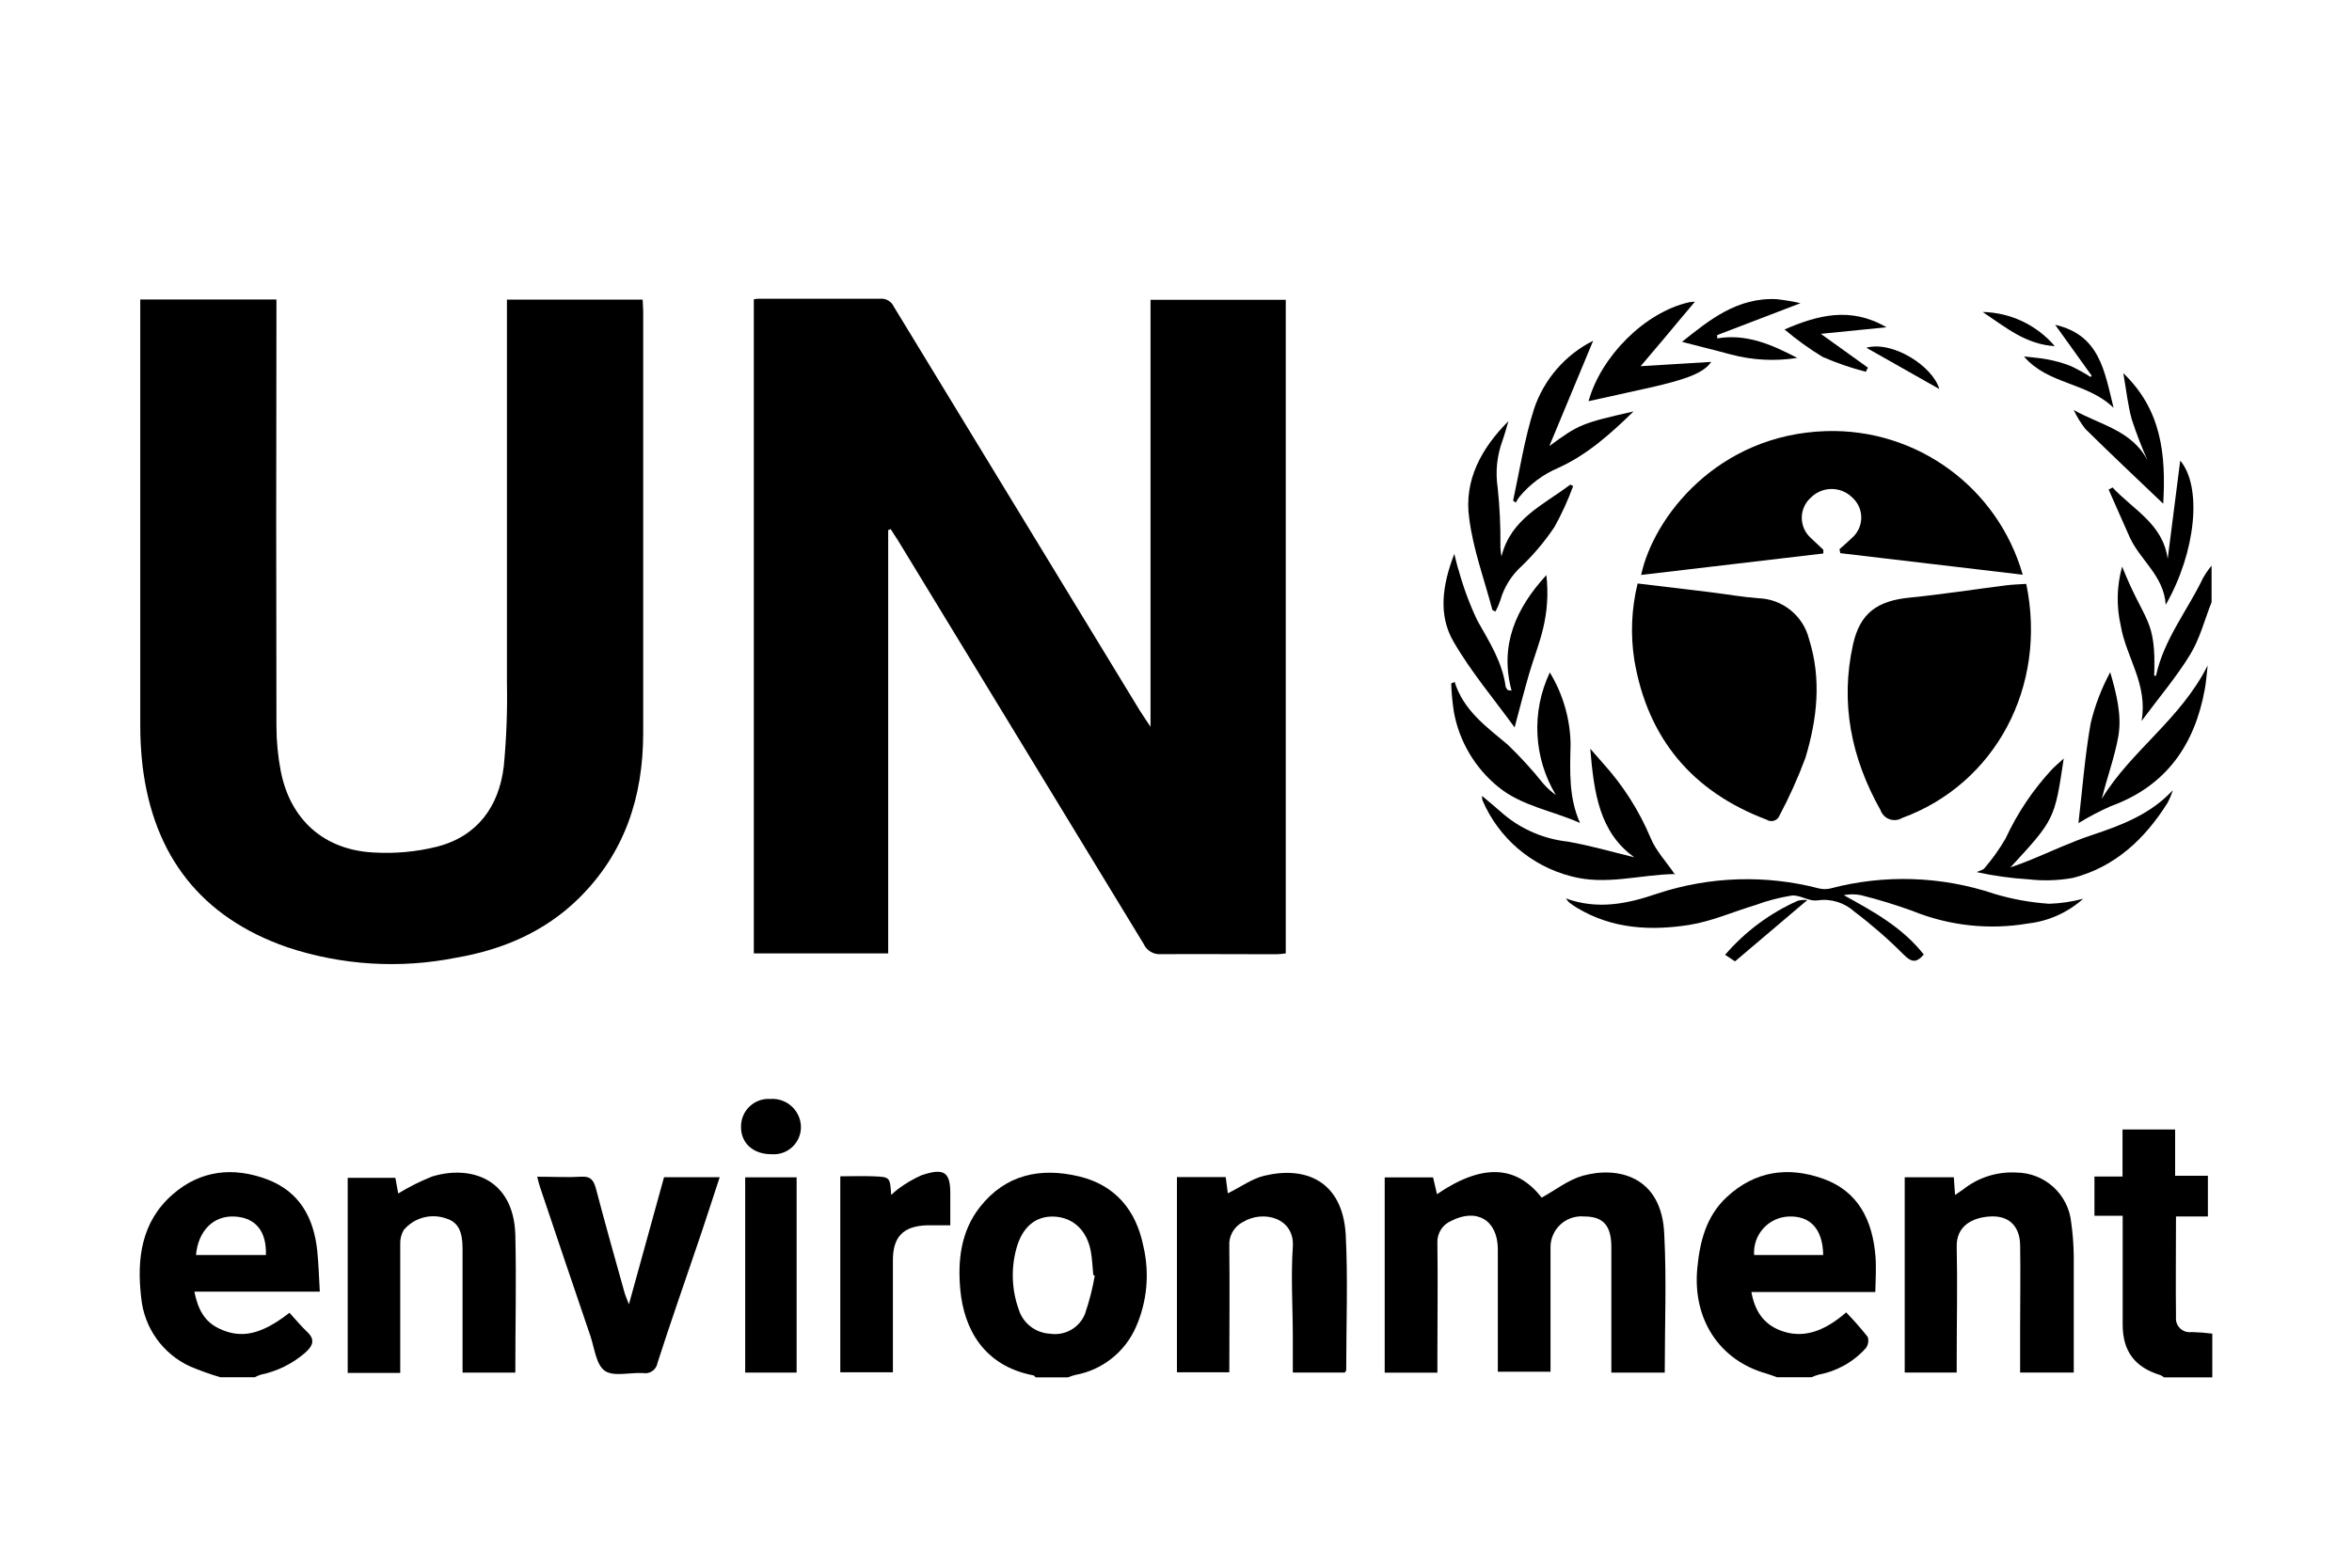
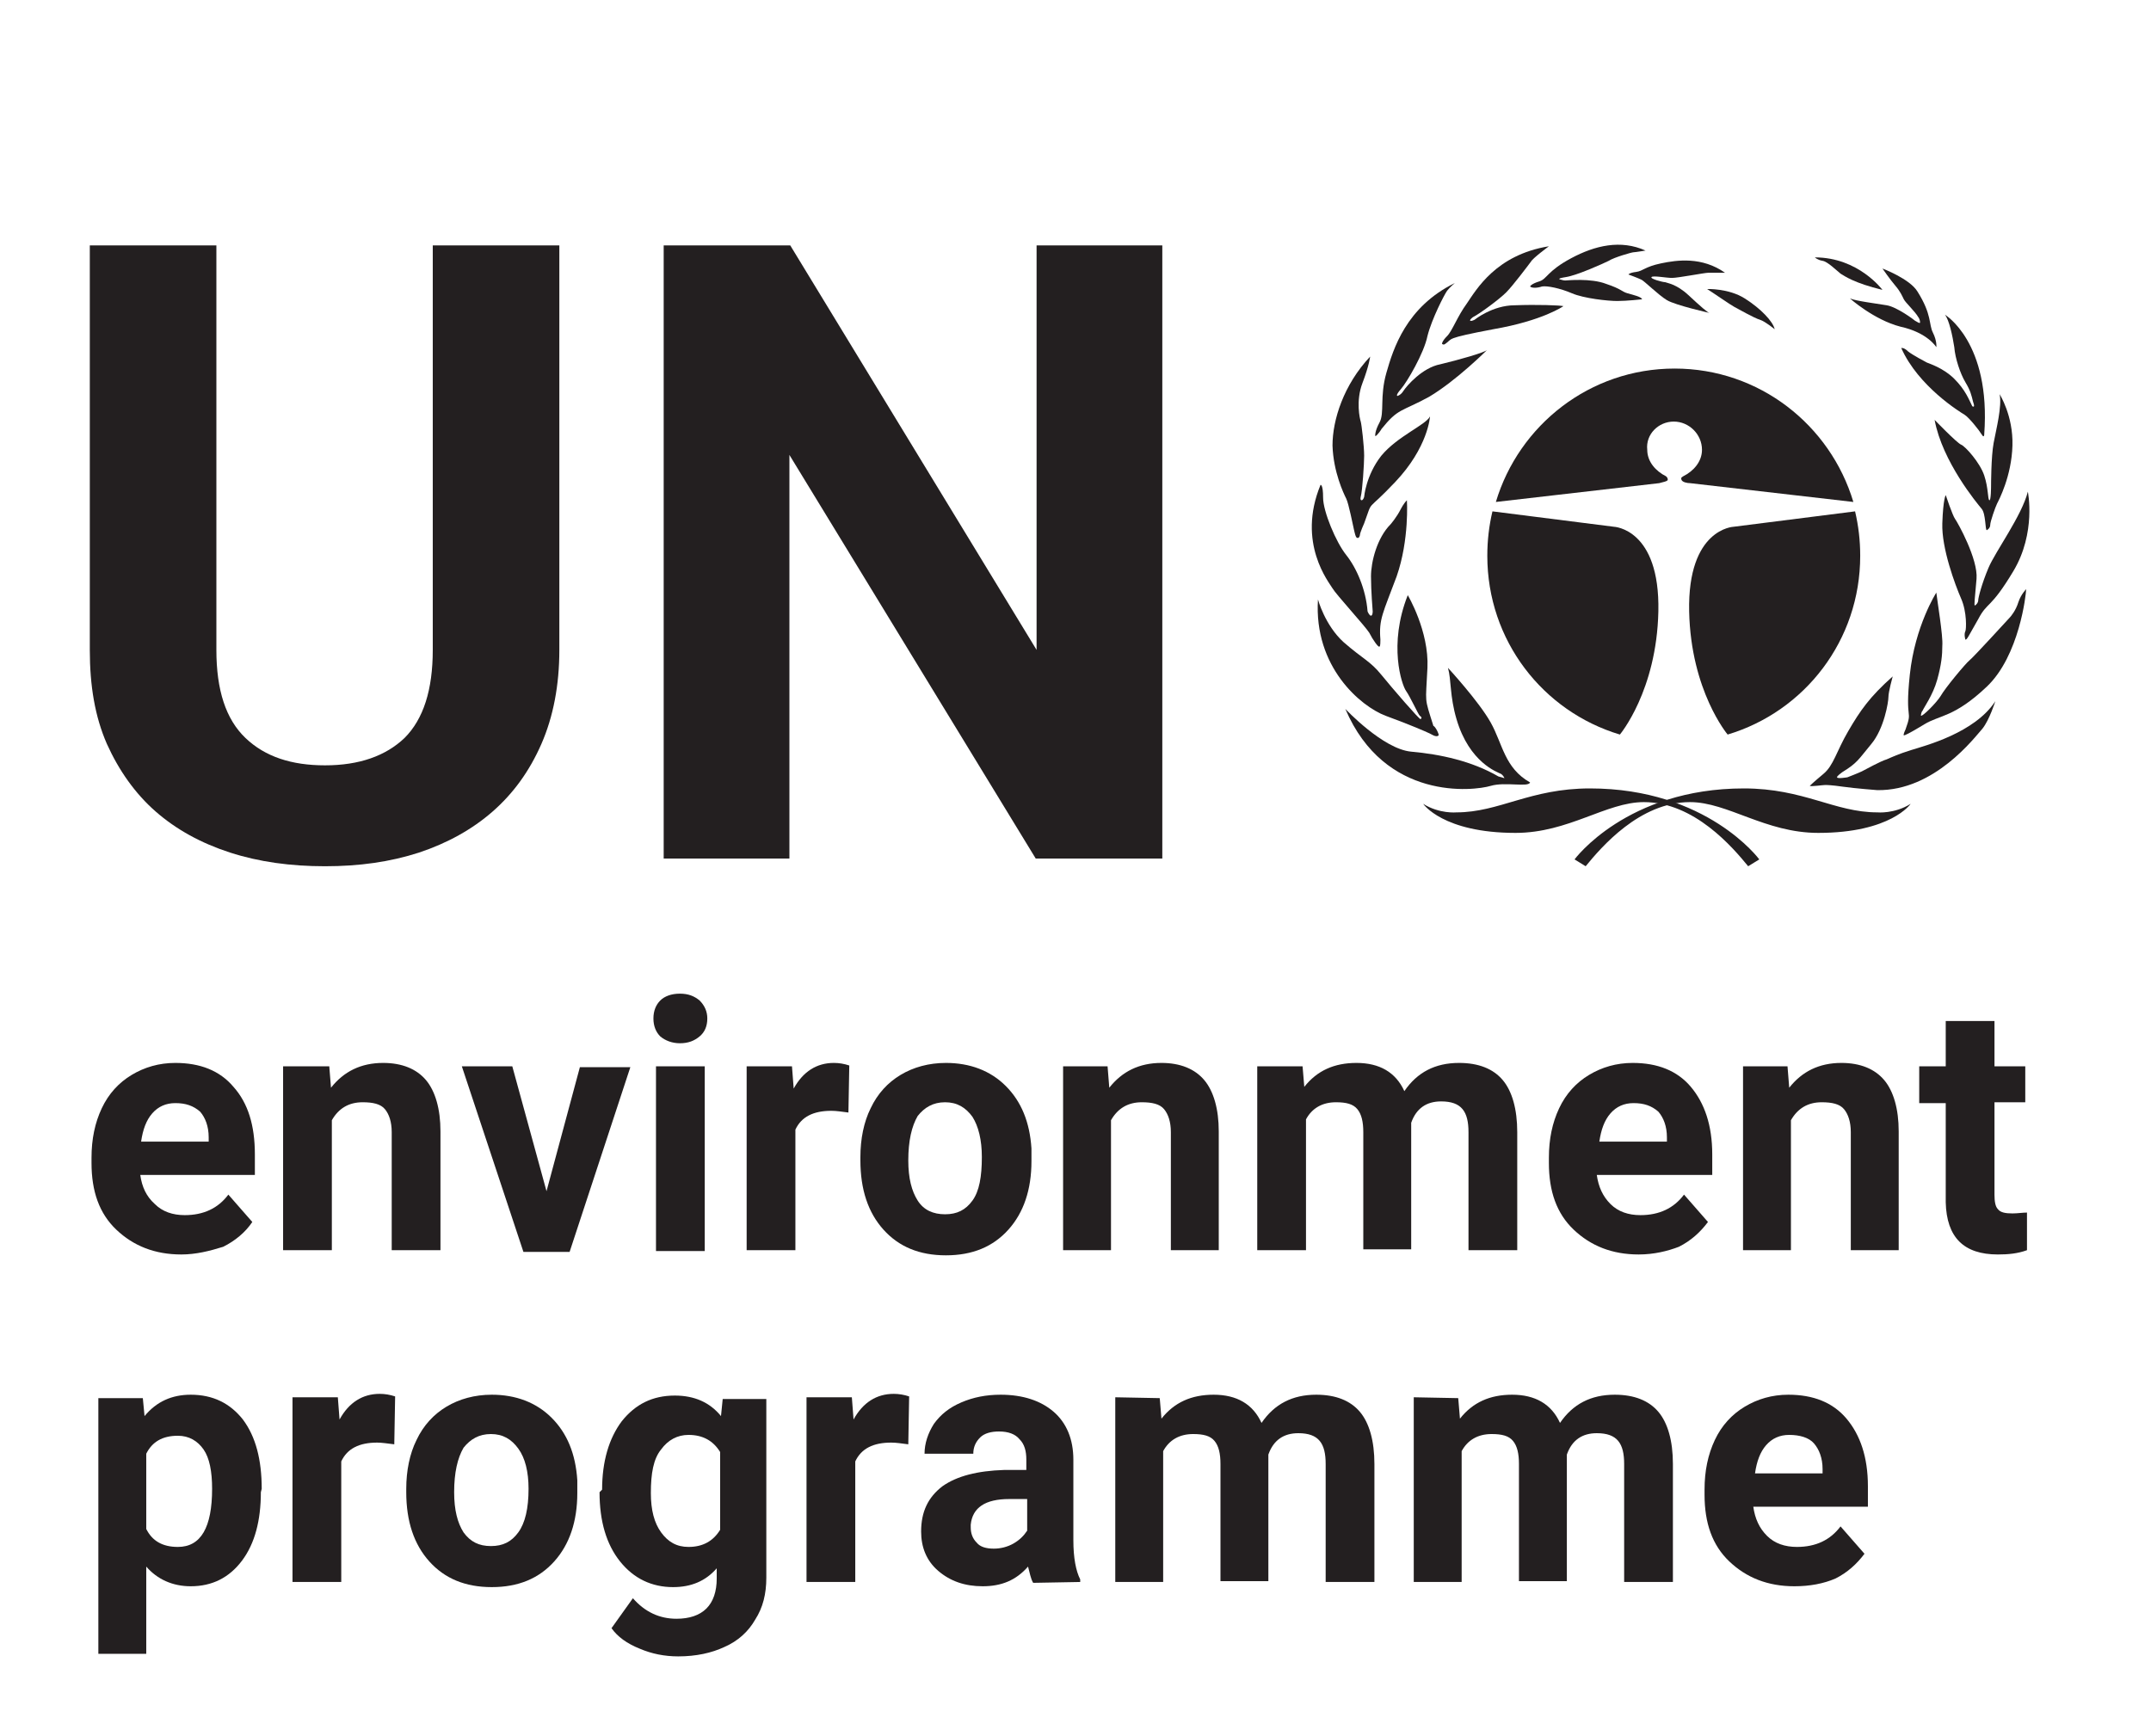
- <svg xmlns="http://www.w3.org/2000/svg" id="b96a6ad4-9374-4d9f-9c1c-8d910dbcb0a4" data-name="Layer 1" viewBox="0 0 300 200">
-   <g id="a1187b86-c4c1-4681-be88-598f9efc7f47" data-name="iy8A3q.tif">
-     <path d="M279.55,169.94a1.75,1.75,0,0,1-2-1.92c-.05-4.23,0-8.46,0-12.83h4.07V150h-4.18v-5.9h-6.71v6h-3.58v5h3.6V157c0,4,0,8,0,12,0,3.41,1.58,5.46,4.81,6.43a1.82,1.82,0,0,1,.45.29h6.17v-5.58A25.24,25.24,0,0,0,279.55,169.94Z" />
-     <path d="M201.87,150c-1.84.52-3.46,1.82-5.23,2.79-3.23-4.15-7.58-4.38-13.35-.44-.18-.75-.35-1.49-.5-2.14h-6.17v24.91h6.72v-1.79c0-4.93.07-9.87,0-14.8a2.9,2.9,0,0,1,1.78-2.78c3.26-1.67,5.91-.07,5.93,3.6,0,4.74,0,9.48,0,14.22V175h6.72c0-5.36,0-10.59,0-15.81a3.93,3.93,0,0,1,4.25-4c2.44,0,3.48,1.1,3.51,3.83,0,4.78,0,9.56,0,14.34v1.75h6.81c0-6,.24-11.81-.06-17.6C212,150,206.3,148.76,201.87,150Z" />
-     <path d="M264.19,156a7.08,7.08,0,0,0-7-6.41,10,10,0,0,0-6.82,2.18c-.29.21-.59.4-1,.68l-.16-2.26h-6.26V175.1h6.63v-1.65c0-4.79.11-9.58,0-14.36-.08-2.69,2-3.78,4.31-3.9s3.73,1.19,3.78,3.64c.06,3.51,0,7,0,10.53v5.74h6.84v-1.66c0-4.39,0-8.79,0-13.18A33.28,33.28,0,0,0,264.19,156Z" />
-     <path d="M98.26,140.2a3.51,3.51,0,0,0-3.74,3.61c0,2.06,1.6,3.46,3.89,3.44a3.47,3.47,0,0,0,3.75-3.58A3.64,3.64,0,0,0,98.26,140.2Z" />
-     <path d="M161.25,150c-1.59.38-3,1.44-4.64,2.24-.07-.57-.17-1.27-.27-2.07h-6.22v24.9h6.68c0-5.44.06-10.75,0-16.07a3.2,3.2,0,0,1,1.72-3.09c2.59-1.59,6.64-.56,6.38,3.17s0,7.71,0,11.57v4.45h6.64c.08-.15.17-.23.17-.31,0-5.76.23-11.54-.06-17.28C171.24,150.67,166.54,148.72,161.25,150Z" />
-     <path d="M55.13,150.09a28.36,28.36,0,0,0-4.34,2.17l-.36-2H44.35v24.89h6.7c0-.65,0-1.22,0-1.79,0-4.89,0-9.77,0-14.66a3.31,3.31,0,0,1,.44-1.77A4.92,4.92,0,0,1,57,155.48c1.42.46,2,1.61,2,3.81v15.82h6.73c0-6,.14-11.8,0-17.61C65.5,150.34,60,148.61,55.13,150.09Z" />
-     <path d="M117.55,149.93a15.34,15.34,0,0,0-3,1.76,10.18,10.18,0,0,0-.88.76c-.14-2.27-.14-2.3-2.28-2.38-1.36-.06-2.72,0-4.21,0v25h6.71v-14.3c0-3,1.33-4.34,4.32-4.45,1,0,1.92,0,3,0v-3.76C121.27,149.54,120.5,148.94,117.55,149.93Z" />
-     <path d="M80.22,166.4c-.26-.7-.46-1.12-.58-1.56-1.22-4.36-2.45-8.72-3.6-13.1-.28-1.07-.61-1.69-1.88-1.62-1.8.11-3.6,0-5.64,0,.16.61.24,1,.37,1.35,2.13,6.32,4.25,12.64,6.41,18.95.53,1.56.73,3.68,1.84,4.46s3.2.2,4.86.29a1.59,1.59,0,0,0,1.87-1.31c1.61-5,3.32-9.89,5-14.83,1-2.9,1.92-5.8,2.93-8.85h-7.1C83.19,155.62,81.75,160.87,80.22,166.4Z" />
-     <path d="M95.05,175.11h6.56V150.2H95.05Z" />
-     <path d="M281,73.74c-2,4.17-5,7.83-6,12.47,0,0-.15,0-.23,0,.26-7.42-1.19-6.63-4.09-13.93a15.3,15.3,0,0,0-.17,7.57c.68,4,3.48,7.44,2.65,12.13,2.29-3.08,4.47-5.64,6.2-8.48,1.23-2,1.84-4.44,2.73-6.68V72.16A11.19,11.19,0,0,0,281,73.74Z" />
-     <path d="M162.86,121.74a11.26,11.26,0,0,0,1.14-.11V38.25H146.75V92.72c-.59-.9-1-1.48-1.38-2.09Q129.68,64.88,114,39.11a1.73,1.73,0,0,0-1.72-1c-5.09,0-10.18,0-15.27,0-.28,0-.56,0-.86.08v83.44h17.14v-54l.32-.13c.31.48.62,1,.92,1.43q15.69,25.74,31.35,51.5a2.21,2.21,0,0,0,2.16,1.3C153,121.7,157.92,121.74,162.86,121.74Z" />
-     <path d="M18.19,97.77c1.41,11.45,7.48,19.26,18.43,23.07a42.1,42.1,0,0,0,21.56,1.34c5.87-1,11.26-3.28,15.6-7.53,5.9-5.78,8.25-13,8.26-21.08q0-26.91,0-53.82c0-.52-.05-1-.07-1.53H64.66V40c0,15.69,0,31.39,0,47.08a92.58,92.58,0,0,1-.4,10.67c-.61,5.12-3.34,8.92-8.49,10.26a26.83,26.83,0,0,1-8.09.75c-6.34-.31-10.66-4.18-11.87-10.39a30.58,30.58,0,0,1-.55-5.81q-.06-26.32,0-52.65v-1.7H17.89V40q0,26.18,0,52.35A44.46,44.46,0,0,0,18.19,97.77Z" />
-     <path d="M232.9,55c-13.86.44-22,11-23.57,18.35l23.24-2.74,0-.47c-.53-.5-1.07-1-1.58-1.49a3.45,3.45,0,0,1,0-5.18,3.74,3.74,0,0,1,5.27,0,3.43,3.43,0,0,1-.07,5.18c-.51.48-1,.94-1.56,1.41l.1.51,23.27,2.75A25.27,25.27,0,0,0,232.9,55Z" />
-     <path d="M258.45,74.49c-.89.06-1.71.08-2.53.18-4.11.52-8.21,1.16-12.33,1.57s-6.34,1.94-7.24,6c-1.65,7.46-.22,14.48,3.51,21.11a1.89,1.89,0,0,0,2.77,1C254.5,100,261.17,87.59,258.45,74.49Z" />
-     <path d="M225.33,104.57A1.12,1.12,0,0,0,227,104a60.3,60.3,0,0,0,3.28-7.31c1.51-5,2.07-10.05.47-15.13a6.88,6.88,0,0,0-6.49-5.24c-2-.15-4.06-.52-6.1-.77l-9.28-1.11a24.86,24.86,0,0,0-.41,9.83C210.18,94.23,215.87,101,225.33,104.57Z" />
-     <path d="M261.37,115.3a31.84,31.84,0,0,1-7-1.27,36.46,36.46,0,0,0-20.92-.68,3.2,3.2,0,0,1-1.41,0,36.45,36.45,0,0,0-20.64.65c-3.71,1.27-7.54,2.12-11.67.62a3.79,3.79,0,0,0,.44.53,10.31,10.31,0,0,0,1,.68c4.48,2.69,9.4,2.94,14.33,2.16,2.86-.46,5.59-1.68,8.39-2.52a24.71,24.71,0,0,1,4.65-1.22c1.06-.11,2.26.8,3.28.61a5.81,5.81,0,0,1,4.73,1.46,59,59,0,0,1,6.26,5.46c1,1,1.61,1.1,2.57,0-2.69-3.45-6.43-5.5-10.21-7.58a5.73,5.73,0,0,1,2.19,0,67.13,67.13,0,0,1,6.55,2,27.06,27.06,0,0,0,14.8,1.61,12.64,12.64,0,0,0,7-3.15A19.25,19.25,0,0,1,261.37,115.3Z" />
-     <path d="M213.73,111.5s.05-.07,0,0Z" />
-     <path d="M200.35,111.78c4.47,1.22,8.84-.21,13.26-.27-1.1-1.59-2.41-3-3.06-4.58a33.54,33.54,0,0,0-6.1-9.57l-1.61-1.84c.47,5.66,1.18,10.69,5.62,13.85-2.67-.64-5.55-1.49-8.49-2a15.35,15.35,0,0,1-8.09-3.41c-.89-.8-1.83-1.56-2.84-2.42a1.79,1.79,0,0,0,.05.56A16.86,16.86,0,0,0,200.35,111.78Z" />
-     <path d="M213.73,111.5h-.12l.06.07Z" />
-     <path d="M196.87,100A51,51,0,0,0,192.31,95c-2.73-2.29-5.63-4.36-6.77-8l-.44.19a31.05,31.05,0,0,0,.34,3.61,16,16,0,0,0,5.69,9.61c3,2.44,6.86,3,10.4,4.58-1.45-3.28-1.28-6.6-1.2-10a18.16,18.16,0,0,0-2.65-9.2,16.57,16.57,0,0,0,.77,15.63A9.41,9.41,0,0,1,196.87,100Z" />
-     <path d="M269.16,85.76a26.6,26.6,0,0,0-2.5,6.55c-.73,4.15-1.05,8.37-1.55,12.7a34.92,34.92,0,0,1,4.12-2.16c7.06-2.56,10.71-7.81,12-14.95.16-.86.22-1.74.36-3-3.47,6.9-9.79,10.89-13.5,17,.68-2.76,1.65-5.35,2.11-8S269.94,88.45,269.16,85.76Z" />
-     <path d="M264.41,112c5.38-1.39,9.19-5,12.06-9.57a10.07,10.07,0,0,0,.68-1.62c-2.88,3.09-6.55,4.47-10.34,5.73-2.63.87-5.14,2.07-7.71,3.12-.88.36-1.78.7-2.67,1,5.64-6.12,5.64-6.12,6.8-13.89-.59.54-1.07.94-1.5,1.38a34,34,0,0,0-5.92,8.83,25.09,25.09,0,0,1-2.68,3.77c-.21.26-.66.34-1,.51a43,43,0,0,0,6.61.92A19.42,19.42,0,0,0,264.41,112Z" />
-     <path d="M193.19,92.8c.64-2.39,1.2-4.59,1.83-6.77.55-1.91,1.3-3.78,1.77-5.71a19.4,19.4,0,0,0,.45-6.95c-3.86,4.21-6,8.91-4.44,14.74l-.49-.07c-.09-.16-.25-.31-.27-.48-.43-3.13-2.09-5.7-3.6-8.39a39,39,0,0,1-2.37-6.36c-.21-.59-.33-1.22-.57-2.15-1.54,4-2.06,7.79-.13,11.15C187.62,85.71,190.58,89.2,193.19,92.8Z" />
-     <path d="M190.35,77.79c0,.06.15.09.4.23a9.54,9.54,0,0,0,.61-1.41,9.32,9.32,0,0,1,2.73-4.39,30.63,30.63,0,0,0,4.19-5A36.54,36.54,0,0,0,200.66,62l-.37-.17c-3.4,2.57-7.6,4.36-8.77,9.15a6.5,6.5,0,0,1-.14-1.47,63,63,0,0,0-.35-7.29,12.14,12.14,0,0,1,.61-6c.29-.81.51-1.66.76-2.49-3.44,3.44-5.7,7.54-5,12.4C187.9,70.08,189.32,73.91,190.35,77.79Z" />
-     <path d="M193.78,63.41a13.13,13.13,0,0,1,5-3.73c3.59-1.63,6.53-4.21,9.58-7.19-6.62,1.5-7,1.67-10.74,4.42l5.59-13.44a15.12,15.12,0,0,0-7.55,8.72C194.45,56,193.83,60,193,63.88l.34.24A6.71,6.71,0,0,1,193.78,63.41Z" />
-     <path d="M210.49,49.44c4.72-1.06,6.89-1.92,7.77-3.27l-9,.55c.64-.76,1.91-2.24,3.16-3.73s2.49-3,3.77-4.5a5.16,5.16,0,0,0-.78.08c-5.62,1.28-11.2,6.89-12.79,12.61C205.1,50.63,207.8,50.05,210.49,49.44Z" />
-     <path d="M269.46,62.19l-.5.27c.89,2,1.78,4.06,2.69,6.08,1.32,2.93,4.35,4.89,4.59,8.62,3.88-6.78,4.66-15.07,1.85-18.4-.54,4.2-1.07,8.37-1.6,12.54C275.89,66.83,272.05,65,269.46,62.19Z" />
-     <path d="M273.93,58.75c-2-3.86-6.08-4.55-9.42-6.44A12,12,0,0,0,266,54.73c3.19,3.15,6.46,6.23,9.92,9.53.37-6.35-.24-12-5.09-16.65.38,2.14.57,4.08,1.09,5.93A54.88,54.88,0,0,0,273.93,58.75Z" />
-     <path d="M220.76,45.22a20.47,20.47,0,0,0,8.48.44c-3.36-1.76-6.52-3.1-10.21-2.49l0-.42,10.62-4.07a27.52,27.52,0,0,0-3-.51c-5.09-.27-8.69,2.72-12.11,5.44C216.5,44.13,218.64,44.64,220.76,45.22Z" />
-     <path d="M232.47,45.53a36.29,36.29,0,0,0,5.52,1.9l.26-.53-6-4.31,8.37-.84c-4.61-2.68-8.8-1.53-13,.28A38,38,0,0,0,232.47,45.53Z" />
-     <path d="M266.67,48.1a23.1,23.1,0,0,0-2.58-1.42,16.34,16.34,0,0,0-2.93-.83c-1-.19-1.92-.24-3-.37,3.08,3.6,8.06,3.27,11.43,6.55-1.16-4.69-1.77-9.3-7.45-10.59l4.65,6.48Z" />
-     <path d="M230.52,114.83a3.12,3.12,0,0,0-1.25.1,26.39,26.39,0,0,0-9.23,6.88l1.26.84Z" />
-     <path d="M238.05,44.36l9.31,5.27C246.54,46.74,241.44,43.44,238.05,44.36Z" />
-     <path d="M252.89,39.8c3,2,5.48,4.12,9.2,4.36A12.42,12.42,0,0,0,252.89,39.8Z" />
-     <path d="M239.21,160.18c-.38-4.49-2.18-8.2-6.66-9.8s-8.71-1-12.29,2.33c-2.63,2.43-3.45,5.68-3.77,9.11-.61,6.49,2.83,11.75,8.84,13.42.45.13.88.31,1.32.46h4.4a8.46,8.46,0,0,1,.92-.33,10.68,10.68,0,0,0,6-3.36,1.58,1.58,0,0,0,.26-1.45,40.77,40.77,0,0,0-2.75-3.13c-3,2.62-5.73,3.35-8.43,2.29-2.16-.84-3.23-2.53-3.66-4.89h15.81C239.23,163.19,239.34,161.67,239.21,160.18Zm-15.47-.07a4.6,4.6,0,0,1,4.39-4.91c2.77-.12,4.37,1.6,4.42,4.91Z" />
-     <path d="M36.92,167.48c-3.53,2.75-6.09,3.35-8.87,2.06-2-.9-2.81-2.55-3.26-4.76h16c-.11-1.87-.15-3.57-.33-5.26-.45-4.17-2.25-7.49-6.36-9.05-4.35-1.64-8.54-1.19-12.09,1.92-4,3.5-4.58,8.23-4,13.16a10.78,10.78,0,0,0,6.27,8.79,38.28,38.28,0,0,0,3.81,1.36h4.41a4.45,4.45,0,0,1,.75-.32A12.48,12.48,0,0,0,39,172.51c.88-.8,1.24-1.59.2-2.57C38.39,169.17,37.68,168.3,36.92,167.48Zm-7-12.28c2.67.14,4.09,1.85,4,4.91H25C25.28,157,27.24,155.06,29.92,155.2Z" />
-     <path d="M145.84,159c-.92-4.58-3.56-7.81-8.21-8.92-4.91-1.17-9.36-.26-12.64,3.91-2.44,3.11-2.85,6.82-2.5,10.57.47,5,3,9.69,9.3,10.9.12,0,.21.17.31.26h4.11a8,8,0,0,1,.94-.31,10.49,10.49,0,0,0,7.73-6.09A16.29,16.29,0,0,0,145.84,159Zm-7.42,8.55a4.12,4.12,0,0,1-4.49,2.6,4.41,4.41,0,0,1-4-3.12,12.9,12.9,0,0,1-.32-7.63c.73-2.82,2.45-4.3,4.86-4.19s4.18,1.75,4.67,4.46c.18,1,.21,2,.31,3l.19.07A31.3,31.3,0,0,1,138.42,167.53Z" />
+ <svg xmlns="http://www.w3.org/2000/svg" version="1.1" id="Layer_1" x="0px" y="0px" viewBox="0 0 251.5 203" style="enable-background:new 0 0 251.5 203;" xml:space="preserve">
+   <style type="text/css">
+ 	.st0{fill:#231F20;}
+ </style>
+   <g>
+     <g>
+       <g>
+         <g>
+           <g>
+             <g>
+               <path class="st0" d="M189.4,85.9c-9-2.7-15.5-11-15.5-20.9c0-1.8,0.2-3.5,0.6-5.2l14.2,1.8c0,0,5.4,0.2,5.2,9.9        C193.7,80.8,189.4,85.9,189.4,85.9z" />
+               <path class="st0" d="M202,85.9c9-2.7,15.5-11,15.5-20.9c0-1.8-0.2-3.5-0.6-5.2l-14.2,1.8c0,0-5.4,0.2-5.2,9.9        C197.7,80.8,202,85.9,202,85.9z" />
+               <path class="st0" d="M195.7,49.3c1.8,0,3.3,1.5,3.3,3.3c0,1.4-1,2.5-2.2,3.1c-0.1,0.1-0.3,0.1-0.2,0.4s0.7,0.4,1,0.4l19.1,2.2        c-2.7-9-11-15.6-20.9-15.6l0,0c-9.9,0-18.2,6.6-20.9,15.6l19.1-2.2c0.3-0.1,1-0.2,1-0.4s-0.1-0.3-0.2-0.4        c-1.2-0.6-2.2-1.7-2.2-3.1C192.4,50.8,193.9,49.3,195.7,49.3L195.7,49.3z" />
+             </g>
+             <g>
+               <path class="st0" d="M204.4,101.3l1.3-0.8c0,0-6.1-8.3-19.8-8.3c-7,0-10.6,2.8-15.6,2.8c0,0-2,0.2-3.9-1c0,0,2.3,3.4,10.8,3.4        c6.2,0,10.6-3.6,15-3.6C198.1,93.8,202.6,99.1,204.4,101.3z" />
+             </g>
+             <g>
+               <path class="st0" d="M185.4,101.3l-1.3-0.8c0,0,6.1-8.3,19.8-8.3c7,0,10.6,2.8,15.6,2.8c0,0,2,0.2,3.9-1c0,0-2.3,3.4-10.8,3.4        c-6.2,0-10.6-3.6-15-3.6C191.7,93.8,187.2,99.1,185.4,101.3z" />
+             </g>
+             <path class="st0" d="M178.9,91.5c-0.2,0.6-2.9-0.1-4.6,0.4c-2,0.6-12.4,1.8-17-9c0,0,4.4,4.7,7.7,5c3.4,0.3,7.1,1.1,10.2,2.9       l0.7,0.2c0,0-0.1-0.3-0.4-0.5c-0.4-0.2-3.7-1.3-5.2-6.4c-0.8-2.7-0.6-4.6-1-6c0,0,3.6,3.9,5,6.4       C175.7,87,175.9,89.8,178.9,91.5z" />
+             <path class="st0" d="M168.2,86c-0.3,0.3-0.9-0.2-1.2-0.3c-0.2-0.1-2-0.9-5-2c-2.9-1.1-8.4-5.7-7.9-13.6c0,0,0.8,3,3,5       c2.3,2,3.1,2.2,4.4,3.8s4.5,5.3,4.6,5.2s0.2-0.2-0.1-0.4c-0.2-0.2-1.1-2.2-1.6-2.9s-2.1-5.4,0.2-11.2c0,0,2.5,4.2,2.3,8.5       s-0.4,3.3,0.7,6.8C167.8,84.9,168.3,85.9,168.2,86z" />
+             <path class="st0" d="M161.3,75.6c-0.1,0.2-0.8-0.8-1.2-1.6c-0.5-0.8-3.9-4.5-4.3-5.2c-0.4-0.7-4.2-5.3-1.4-12.1       c0,0,0.3-0.1,0.3,1.5s1.5,5.2,2.7,6.7c1.2,1.5,2.3,4,2.5,6.6c0,0,0.2,0.5,0.4,0.5s0.2-0.5,0.2-0.5s-0.2-2.4-0.2-4.1       s0.7-4.5,2.3-6.1c0,0,0.7-0.8,1.2-1.8c0,0,0.3-0.6,0.7-1c0,0,0.3,4.6-1.2,8.9c-1.6,4.3-2.1,5-1.9,7.4       C161.4,75,161.4,75.6,161.3,75.6z" />
+             <path class="st0" d="M158.7,62.9c-0.2,0-0.3-0.6-0.4-1c-0.1-0.4-0.6-3-0.9-3.6c-0.3-0.6-1.5-3.1-1.6-6.2c0-3,1.3-7.1,4.4-10.4       c0,0-0.1,1-0.9,3.1c-0.8,2.1-0.3,4.2-0.2,4.5s0.4,2.9,0.4,4c0,0.9-0.2,4.1-0.4,4.8c0,0-0.1,0.4,0.1,0.4s0.3-0.4,0.3-0.4       s0.2-2.5,2-4.8c1.9-2.3,5.2-3.6,5.7-4.6c0,0-0.2,3.6-4.1,7.7c-3.5,3.7-2.5,1.8-3.6,4.8c0,0-0.5,1.1-0.5,1.4       C158.9,63,158.7,62.9,158.7,62.9z" />
+             <path class="st0" d="M160.8,51c0,0-0.1-0.5,0.5-1.6s0-3,0.8-5.8s2.3-7.7,8-10.5c0,0-0.6,0.5-0.9,0.9c-0.3,0.4-1.8,3.3-2.3,5.3       c-0.4,2-2.4,5.4-3.1,6.2c-0.7,0.8-0.4,0.8-0.4,0.8s0.4-0.1,0.7-0.6c0.4-0.6,2.2-2.7,4.3-3.1c2.1-0.5,5.3-1.4,5.5-1.7       c0,0-3.6,3.6-6.8,5.5c-3.3,1.8-3.6,1.3-5.6,3.8C161.6,50.1,161,51,160.8,51z" />
+             <path class="st0" d="M168.6,40.2c0,0,0-0.3,0.6-0.9c0.6-0.6,1.2-2.3,2.3-3.8c1.1-1.6,3.4-5.7,9.6-6.7c0,0-1.9,1.4-2.1,1.8       c-0.3,0.4-2.1,2.8-2.9,3.6c-0.8,0.8-3.1,2.5-3.9,2.9c0,0-0.4,0.3-0.3,0.4c0.1,0.1,0.5-0.1,0.5-0.1s2.1-1.7,4.7-1.7       c2.6-0.1,5.3,0,5.7,0.1c0,0-2.4,1.7-8.2,2.7c-5.8,1.1-4.7,1.1-5.6,1.7C169,40.2,168.8,40.4,168.6,40.2z" />
+             <path class="st0" d="M178.9,33.5c0,0,0.1-0.3,1.1-0.6c0.9-0.3,0.9-1.2,3.7-2.7s5.8-2.2,8.7-0.9c0,0-1.2,0.2-1.4,0.2       s-2.3,0.6-2.9,1c-0.6,0.3-3.7,1.7-5,1.9c-1.3,0.2-0.6,0.3-0.6,0.3s0.3,0.1,0.5,0.1s3-0.3,4.8,0.4c1.8,0.6,1.8,0.9,2.5,1.1       s1.6,0.4,1.7,0.7c0,0-1.8,0.2-2.9,0.2s-3.9-0.3-5.3-0.9c-1.4-0.6-2.9-0.9-3.5-0.8C179.7,33.7,179.1,33.7,178.9,33.5z" />
+             <path class="st0" d="M190.4,32.1c0,0,0.1-0.2,0.9-0.3s1-0.6,2.9-1s4.8-0.8,7.5,1.1c0,0-1.6,0-2,0s-3.5,0.6-4.2,0.6       s-2.2-0.3-2.4-0.1s1.3,0.6,1.6,0.6c0.2,0.1,1.3,0.2,2.7,1.5c1.4,1.3,2.3,2.1,2.5,2.1c0,0-4-0.9-5-1.5s-2.7-2.3-3-2.4       C191.5,32.5,190.4,32.1,190.4,32.1z" />
+             <path class="st0" d="M199.6,33.8c0,0,2.5-0.1,4.4,1.1s3.3,2.7,3.5,3.6c0,0-1.1-0.9-1.7-1.1c-0.7-0.2-2.6-1.3-3-1.5       S200.1,34.1,199.6,33.8z" />
+             <path class="st0" d="M211.6,91.9c0,0,0.4-0.4,1.6-1.4s1.5-2.6,2.9-5s2.5-4,5.2-6.4c0,0-0.5,1.8-0.5,2.4s-0.5,3.7-2,5.5       s-1.6,2.2-3.4,3.3c0,0-0.7,0.5-0.6,0.6c0,0.2,1.2,0,1.2,0s1.3-0.5,1.7-0.7s2.2-1.2,2.9-1.4c0.7-0.3,1.3-0.6,2.9-1.1       c1.6-0.5,7.4-2,9.8-5.7c0,0-0.7,2.2-1.5,3.2c-0.9,1-5.6,7.3-12.3,7.2c0,0-2.6-0.2-4-0.4c-1.4-0.2-1.9-0.2-2.1-0.2       C213.1,91.8,211.8,92,211.6,91.9z" />
+             <path class="st0" d="M226.4,69.3c0,0-2.5,3.9-3.1,9.6s0.4,3.9-0.5,6.4c0,0-0.3,0.6-0.2,0.7c0.1,0,0.6-0.2,2.4-1.3       c1.8-1.1,3.5-0.8,7.3-4.4s4.6-10.8,4.6-11.4c0,0-0.6,0.6-0.9,1.5c-0.3,1-0.9,1.7-1,1.8c-0.1,0.1-4.2,4.6-4.7,5       c-0.5,0.4-2.9,3.3-3.4,4.2c-0.5,0.8-2.1,2.4-2.3,2.3c0,0,0-0.4,0.2-0.6c0.1-0.3,1.2-1.8,1.7-3.6s0.6-2.9,0.6-4       C227.2,74.4,226.5,70.2,226.4,69.3z" />
+             <path class="st0" d="M229.8,74.8c0,0-0.2-0.6,0-1c0.1-0.2,0.2-2.2-0.5-3.8c-0.7-1.6-2.3-5.9-2.2-8.8c0.1-2.9,0.4-3.3,0.4-3.3       s0.8,2.4,1.1,2.8s2.7,4.7,2.5,7s-0.3,3.1-0.2,3.1s0.4-0.3,0.4-0.6s0.4-1.9,1.2-3.8c0.8-1.9,3.9-6.1,4.6-8.9c0,0,1,4.8-1.7,9.3       s-3,3.5-4.1,5.6C230.1,74.5,230,74.8,229.8,74.8z" />
+             <path class="st0" d="M232.3,62c-0.2,0-0.1-1.9-0.6-2.5s-4.6-5.5-5.5-10.4c0,0,2.6,2.7,3.1,2.9s2.2,2.1,2.7,3.6s0.4,2.8,0.6,2.9       s0.2-1.7,0.2-1.7s0-3.4,0.3-5s1-4.3,0.7-5.7c0,0,1.6,2.5,1.5,6c-0.1,3.6-1.6,6.4-1.8,6.8c-0.2,0.4-0.8,2.1-0.8,2.5       S232.3,62,232.3,62z" />
+             <path class="st0" d="M227.4,36.8c0,0,5.4,3.2,4.6,14c0,0,0,0.5-0.3,0s-1.5-2-2-2.3s-5.4-3.3-7.4-7.8c0,0,0.3-0.1,0.8,0.4       c0.5,0.4,2,1.2,2.2,1.3c0.2,0.1,1.9,0.6,3.2,1.9s1.7,2.4,2.1,3.2c0,0,0.4,0.3,0.1-0.5c-0.2-0.8-0.3-1.3-0.9-2.3       c-0.6-1-1.2-2.8-1.3-4.1C228.3,39.3,227.9,37.4,227.4,36.8z" />
+             <path class="st0" d="M226.4,40.6c0,0,0.1-0.7-0.4-1.7s-0.1-2.1-1.8-4.8c-0.9-1.5-4.1-2.7-4.1-2.7s0.9,1.3,1.5,2s0.8,1.2,1,1.6       c0.2,0.4,1.3,1.4,1.7,2.1c0.1,0.1,0.2,0.4,0.2,0.6c0,0.2-0.4-0.1-0.6-0.2c-0.1-0.1-2.1-1.6-3.3-1.8c-1.2-0.2-3.6-0.5-4.3-0.8       c0,0,2.8,2.5,5.9,3.3C225.4,38.9,226.4,40.6,226.4,40.6z" />
+             <path class="st0" d="M220.1,33.9c0,0-2.8-3.8-7.9-3.8c0,0,0.3,0.3,0.9,0.4c0.6,0.1,1.6,1.1,2.1,1.5       C215.7,32.3,216.8,33.1,220.1,33.9z" />
+           </g>
+         </g>
+       </g>
+     </g>
+     <path class="st0" d="M65.4,28.7V76c0,4.1-0.7,7.8-2.1,11s-3.3,5.8-5.7,7.9s-5.3,3.7-8.6,4.8c-3.4,1.1-7,1.6-11,1.6   s-7.7-0.5-11.1-1.6s-6.3-2.7-8.7-4.8c-2.4-2.1-4.3-4.8-5.7-7.9c-1.4-3.2-2-6.8-2-11V28.7h14.8V76c0,4.7,1.1,8.1,3.4,10.3   s5.4,3.2,9.3,3.2c4,0,7.1-1.1,9.3-3.2c2.2-2.2,3.3-5.6,3.3-10.3V28.7H65.4z" />
+     <path class="st0" d="M135.9,100.4h-14.8L92.3,53.2v47.2H77.6V28.7h14.8L121.2,76V28.7h14.7V100.4L135.9,100.4z" />
+     <g>
+       <path class="st0" d="M21.2,146.7c-3.1,0-5.6-1-7.6-2.9s-2.9-4.5-2.9-7.8v-0.6c0-2.2,0.4-4.1,1.2-5.8c0.8-1.7,2-3,3.5-3.9    s3.2-1.4,5.1-1.4c2.9,0,5.2,0.9,6.8,2.8c1.7,1.9,2.5,4.5,2.5,7.9v2.4H16.4c0.2,1.4,0.7,2.5,1.7,3.4c0.9,0.9,2.1,1.3,3.5,1.3    c2.2,0,3.9-0.8,5.1-2.4l2.8,3.2c-0.8,1.2-2,2.2-3.4,2.9C24.5,146.3,22.9,146.7,21.2,146.7z M20.5,129c-1.1,0-2,0.4-2.7,1.2    c-0.7,0.8-1.1,1.9-1.3,3.3h7.9V133c0-1.3-0.4-2.3-1-3C22.6,129.3,21.7,129,20.5,129z" />
+       <path class="st0" d="M38.5,124.7l0.2,2.5c1.5-1.9,3.5-2.9,6.1-2.9c2.2,0,3.9,0.7,5,2s1.7,3.4,1.7,6v13.9h-5.7v-13.8    c0-1.2-0.3-2.1-0.8-2.7s-1.4-0.8-2.6-0.8c-1.6,0-2.8,0.7-3.6,2.1v15.2h-5.7v-21.5H38.5z" />
+       <path class="st0" d="M63.9,139.3l3.9-14.5h5.9l-7.1,21.6h-5.4L54,124.7h5.9L63.9,139.3z" />
+       <path class="st0" d="M76.4,119.1c0-0.9,0.3-1.6,0.8-2.1s1.3-0.8,2.3-0.8s1.7,0.3,2.3,0.8c0.6,0.6,0.9,1.3,0.9,2.1    c0,0.9-0.3,1.6-0.9,2.1s-1.3,0.8-2.3,0.8c-0.9,0-1.7-0.3-2.3-0.8C76.7,120.7,76.4,120,76.4,119.1z M82.4,146.3h-5.7v-21.6h5.7    V146.3z" />
+       <path class="st0" d="M99.2,130.1c-0.8-0.1-1.4-0.2-2-0.2c-2.1,0-3.5,0.7-4.2,2.2v14.1h-5.7v-21.5h5.3l0.2,2.6c1.1-2,2.7-3,4.7-3    c0.6,0,1.2,0.1,1.8,0.3L99.2,130.1z" />
+       <path class="st0" d="M100.6,135.3c0-2.1,0.4-4.1,1.2-5.7c0.8-1.7,2-3,3.5-3.9s3.3-1.4,5.3-1.4c2.8,0,5.2,0.9,7,2.7s2.8,4.2,3,7.3    v1.5c0,3.3-0.9,6-2.7,8s-4.2,3-7.3,3c-3.1,0-5.5-1-7.3-3s-2.7-4.7-2.7-8.1V135.3L100.6,135.3z M106.2,135.7c0,2.1,0.4,3.6,1.1,4.7    s1.8,1.6,3.2,1.6c1.4,0,2.4-0.5,3.2-1.6c0.8-1.1,1.1-2.8,1.1-5.1c0-2-0.4-3.6-1.1-4.7c-0.8-1.1-1.8-1.7-3.2-1.7    c-1.4,0-2.4,0.6-3.2,1.6C106.6,131.7,106.2,133.4,106.2,135.7z" />
+       <path class="st0" d="M129.5,124.7l0.2,2.5c1.5-1.9,3.5-2.9,6.1-2.9c2.2,0,3.9,0.7,5,2s1.7,3.4,1.7,6v13.9h-5.6v-13.8    c0-1.2-0.3-2.1-0.8-2.7s-1.4-0.8-2.6-0.8c-1.6,0-2.8,0.7-3.6,2.1v15.2h-5.6v-21.5H129.5z" />
+       <path class="st0" d="M152.3,124.7l0.2,2.4c1.5-1.9,3.5-2.8,6.1-2.8c2.7,0,4.6,1.1,5.6,3.3c1.5-2.2,3.6-3.3,6.4-3.3    c2.3,0,4,0.7,5.1,2s1.7,3.4,1.7,6.1v13.8h-5.7v-13.8c0-1.2-0.2-2.1-0.7-2.7s-1.3-0.9-2.5-0.9c-1.7,0-2.9,0.8-3.5,2.5v14.8h-5.6    v-13.7c0-1.2-0.2-2.1-0.7-2.7s-1.3-0.8-2.5-0.8c-1.6,0-2.8,0.7-3.5,2v15.3H147v-21.5H152.3z" />
+       <path class="st0" d="M191.6,146.7c-3.1,0-5.6-1-7.6-2.9s-2.9-4.5-2.9-7.8v-0.6c0-2.2,0.4-4.1,1.2-5.8c0.8-1.7,2-3,3.5-3.9    s3.2-1.4,5.1-1.4c2.9,0,5.2,0.9,6.8,2.8s2.5,4.5,2.5,7.9v2.4h-13.5c0.2,1.4,0.7,2.5,1.6,3.4s2.1,1.3,3.5,1.3    c2.2,0,3.9-0.8,5.1-2.4l2.8,3.2c-0.9,1.2-2,2.2-3.4,2.9C195,146.3,193.4,146.7,191.6,146.7z M191,129c-1.1,0-2,0.4-2.7,1.2    c-0.7,0.8-1.1,1.9-1.3,3.3h7.9V133c0-1.3-0.4-2.3-1-3C193.1,129.3,192.2,129,191,129z" />
+       <path class="st0" d="M209,124.7l0.2,2.5c1.5-1.9,3.5-2.9,6.1-2.9c2.2,0,3.9,0.7,5,2s1.7,3.4,1.7,6v13.9h-5.6v-13.8    c0-1.2-0.3-2.1-0.8-2.7s-1.4-0.8-2.6-0.8c-1.6,0-2.8,0.7-3.6,2.1v15.2h-5.6v-21.5H209z" />
+       <path class="st0" d="M233.2,119.4v5.3h3.6v4.2h-3.6v10.8c0,0.8,0.1,1.4,0.4,1.7c0.3,0.4,0.9,0.5,1.7,0.5c0.6,0,1.2-0.1,1.7-0.1    v4.4c-1.1,0.4-2.2,0.5-3.4,0.5c-4,0-6-2-6.1-6.1V129h-3.1v-4.3h3.1v-5.3H233.2L233.2,119.4z" />
+     </g>
+     <g>
+       <path class="st0" d="M30.5,174.5c0,3.3-0.7,6-2.2,8s-3.5,3-6,3c-2.1,0-3.9-0.8-5.2-2.3v10.2h-5.6v-29.9h5.2l0.2,2.1    c1.4-1.7,3.2-2.5,5.4-2.5c2.6,0,4.6,1,6.1,2.9c1.5,2,2.2,4.7,2.2,8.1L30.5,174.5L30.5,174.5z M24.8,174.1c0-2-0.3-3.6-1-4.6    s-1.7-1.6-3-1.6c-1.8,0-3,0.7-3.7,2.1v8.8c0.7,1.4,1.9,2.1,3.7,2.1C23.5,180.9,24.8,178.6,24.8,174.1z" />
+       <path class="st0" d="M46.1,168.9c-0.8-0.1-1.5-0.2-2-0.2c-2.1,0-3.5,0.7-4.2,2.2V185h-5.7v-21.6h5.3l0.2,2.6c1.1-2,2.7-3,4.7-3    c0.6,0,1.2,0.1,1.8,0.3L46.1,168.9z" />
+       <path class="st0" d="M47.5,174.1c0-2.1,0.4-4.1,1.2-5.7c0.8-1.7,2-3,3.5-3.9s3.3-1.4,5.3-1.4c2.8,0,5.2,0.9,7,2.7    c1.8,1.8,2.8,4.2,3,7.3v1.5c0,3.3-0.9,6-2.7,8s-4.2,3-7.3,3s-5.5-1-7.3-3s-2.7-4.7-2.7-8.1L47.5,174.1L47.5,174.1z M53.1,174.5    c0,2.1,0.4,3.6,1.1,4.7c0.8,1.1,1.8,1.6,3.2,1.6s2.4-0.5,3.2-1.6s1.2-2.8,1.2-5.1c0-2-0.4-3.6-1.2-4.7c-0.8-1.1-1.8-1.7-3.2-1.7    s-2.4,0.6-3.2,1.6C53.5,170.5,53.1,172.2,53.1,174.5z" />
+       <path class="st0" d="M70.4,174.2c0-3.3,0.8-6,2.3-8c1.6-2,3.6-3,6.2-3c2.3,0,4.1,0.8,5.4,2.4l0.2-2h5.1v20.9    c0,1.9-0.4,3.5-1.3,4.9c-0.8,1.4-2,2.5-3.6,3.2c-1.5,0.7-3.3,1.1-5.4,1.1c-1.6,0-3.1-0.3-4.5-0.9c-1.5-0.6-2.6-1.4-3.3-2.4    l2.5-3.5c1.4,1.6,3.1,2.4,5.1,2.4c1.5,0,2.7-0.4,3.5-1.2s1.2-2,1.2-3.5v-1.2c-1.3,1.5-3,2.2-5.1,2.2c-2.5,0-4.6-1-6.2-3    s-2.4-4.7-2.4-8.1L70.4,174.2L70.4,174.2z M76.1,174.6c0,2,0.4,3.5,1.2,4.6c0.8,1.1,1.8,1.7,3.2,1.7c1.7,0,2.9-0.7,3.7-2v-9.1    c-0.8-1.3-2-2-3.7-2c-1.3,0-2.4,0.6-3.2,1.7C76.4,170.6,76.1,172.3,76.1,174.6z" />
+       <path class="st0" d="M106.2,168.9c-0.8-0.1-1.4-0.2-2-0.2c-2.1,0-3.5,0.7-4.2,2.2V185h-5.7v-21.6h5.3l0.2,2.6c1.1-2,2.7-3,4.7-3    c0.6,0,1.2,0.1,1.8,0.3L106.2,168.9z" />
+       <path class="st0" d="M120.8,185.1c-0.3-0.5-0.4-1.2-0.6-1.9c-1.4,1.6-3.1,2.3-5.3,2.3c-2.1,0-3.8-0.6-5.2-1.8s-2-2.8-2-4.6    c0-2.3,0.8-4,2.5-5.3c1.7-1.2,4.1-1.8,7.2-1.9h2.6v-1.2c0-1-0.2-1.8-0.8-2.4c-0.5-0.6-1.3-0.9-2.4-0.9c-0.9,0-1.7,0.2-2.2,0.7    s-0.8,1.1-0.8,1.9h-5.7c0-1.2,0.4-2.4,1.1-3.5c0.8-1.1,1.8-1.9,3.2-2.5c1.4-0.6,2.9-0.9,4.6-0.9c2.6,0,4.7,0.7,6.2,2    s2.3,3.2,2.3,5.6v9.4c0,2.1,0.3,3.6,0.8,4.6v0.3L120.8,185.1L120.8,185.1z M116.2,181.1c0.8,0,1.6-0.2,2.3-0.6    c0.7-0.4,1.2-0.9,1.6-1.5v-3.7H118c-2.8,0-4.3,1-4.5,3v0.3c0,0.7,0.2,1.3,0.7,1.8C114.6,180.9,115.3,181.1,116.2,181.1z" />
+       <path class="st0" d="M135.6,163.5l0.2,2.4c1.5-1.9,3.5-2.8,6.1-2.8c2.7,0,4.6,1.1,5.6,3.3c1.5-2.2,3.6-3.3,6.4-3.3    c2.3,0,4,0.7,5.1,2s1.7,3.4,1.7,6.1V185H155v-13.8c0-1.2-0.2-2.1-0.7-2.7c-0.5-0.6-1.3-0.9-2.5-0.9c-1.7,0-2.9,0.8-3.5,2.5v14.8    h-5.6v-13.7c0-1.2-0.2-2.1-0.7-2.7c-0.5-0.6-1.3-0.8-2.5-0.8c-1.6,0-2.8,0.7-3.5,2V185h-5.6v-21.6L135.6,163.5L135.6,163.5z" />
+       <path class="st0" d="M170.5,163.5l0.2,2.4c1.5-1.9,3.5-2.8,6.1-2.8c2.7,0,4.6,1.1,5.6,3.3c1.5-2.2,3.6-3.3,6.4-3.3    c2.3,0,4,0.7,5.1,2s1.7,3.4,1.7,6.1V185h-5.7v-13.8c0-1.2-0.2-2.1-0.7-2.7c-0.5-0.6-1.3-0.9-2.5-0.9c-1.7,0-2.9,0.8-3.5,2.5v14.8    h-5.6v-13.7c0-1.2-0.2-2.1-0.7-2.7c-0.5-0.6-1.3-0.8-2.5-0.8c-1.6,0-2.8,0.7-3.5,2V185h-5.6v-21.6L170.5,163.5L170.5,163.5z" />
+       <path class="st0" d="M209.8,185.5c-3.1,0-5.6-1-7.6-2.9s-2.9-4.5-2.9-7.8v-0.6c0-2.2,0.4-4.1,1.2-5.8s2-3,3.5-3.9s3.2-1.4,5.1-1.4    c2.9,0,5.2,0.9,6.8,2.8s2.5,4.5,2.5,7.9v2.4H205c0.2,1.4,0.7,2.5,1.6,3.4s2.1,1.3,3.5,1.3c2.2,0,3.9-0.8,5.1-2.4l2.8,3.2    c-0.9,1.2-2,2.2-3.4,2.9C213.2,185.2,211.6,185.5,209.8,185.5z M209.2,167.8c-1.1,0-2,0.4-2.7,1.2s-1.1,1.9-1.3,3.3h7.9v-0.5    c0-1.3-0.4-2.3-1-3S210.4,167.8,209.2,167.8z" />
+     </g>
  </g>
</svg>
